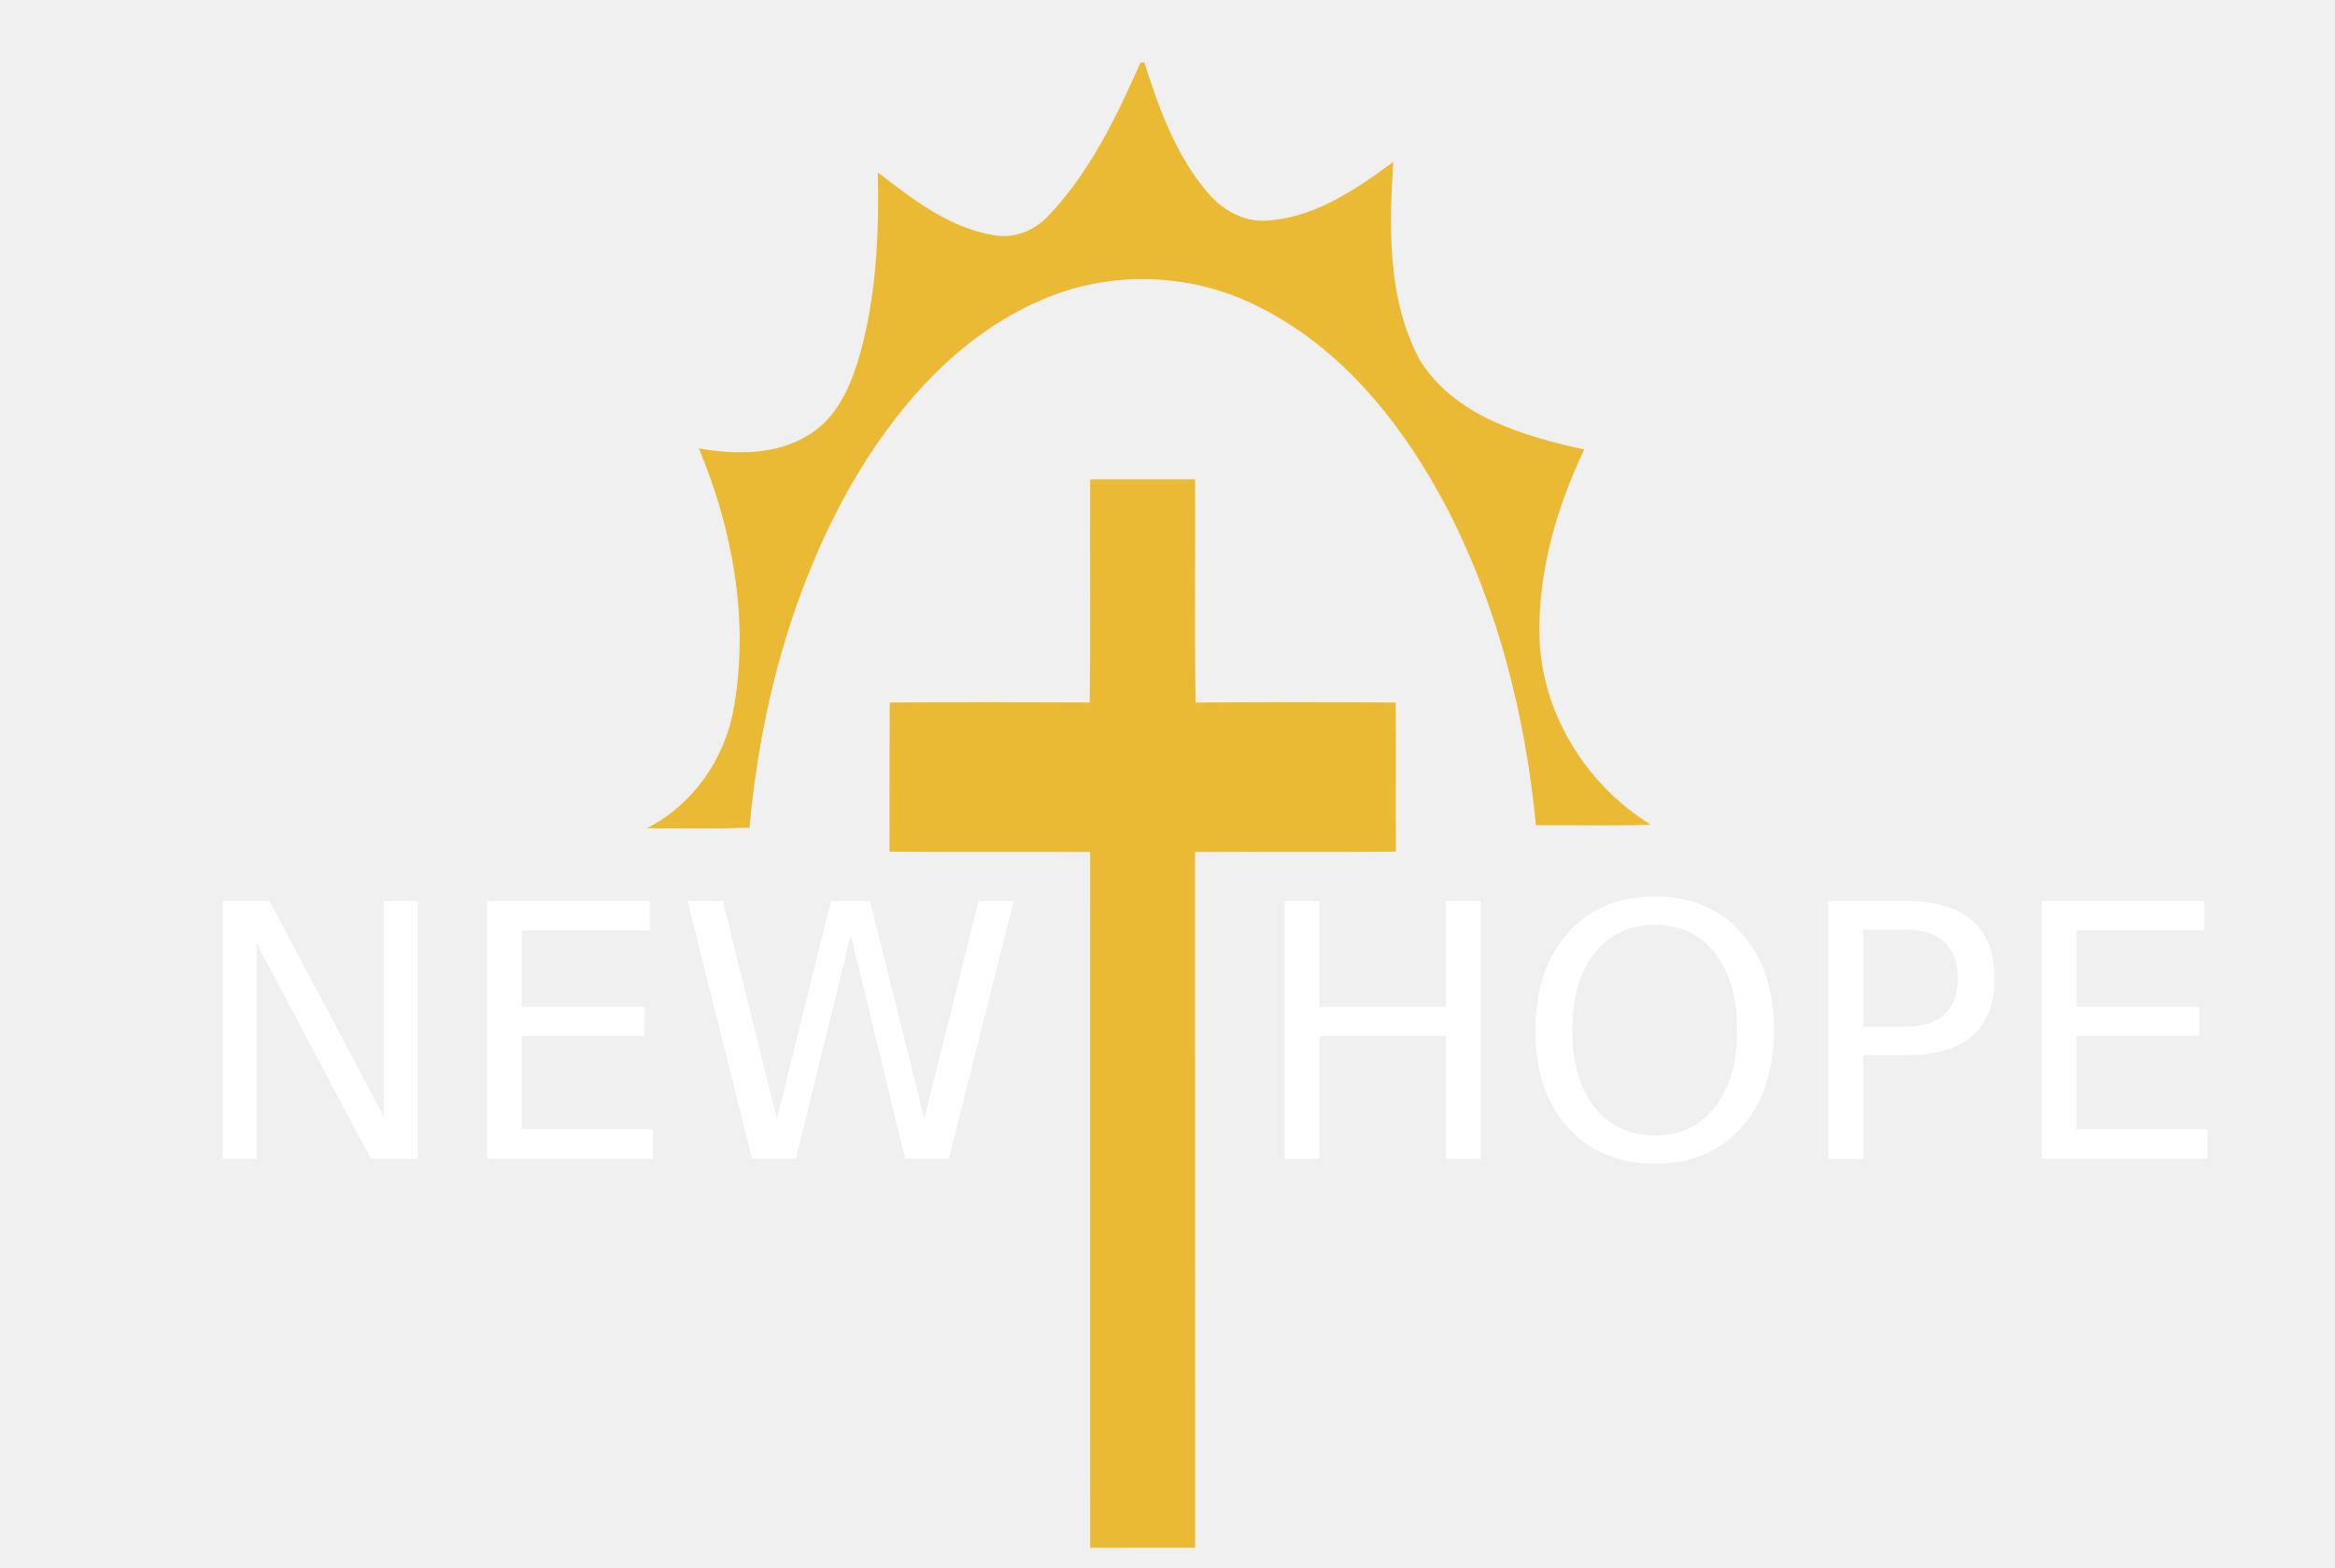
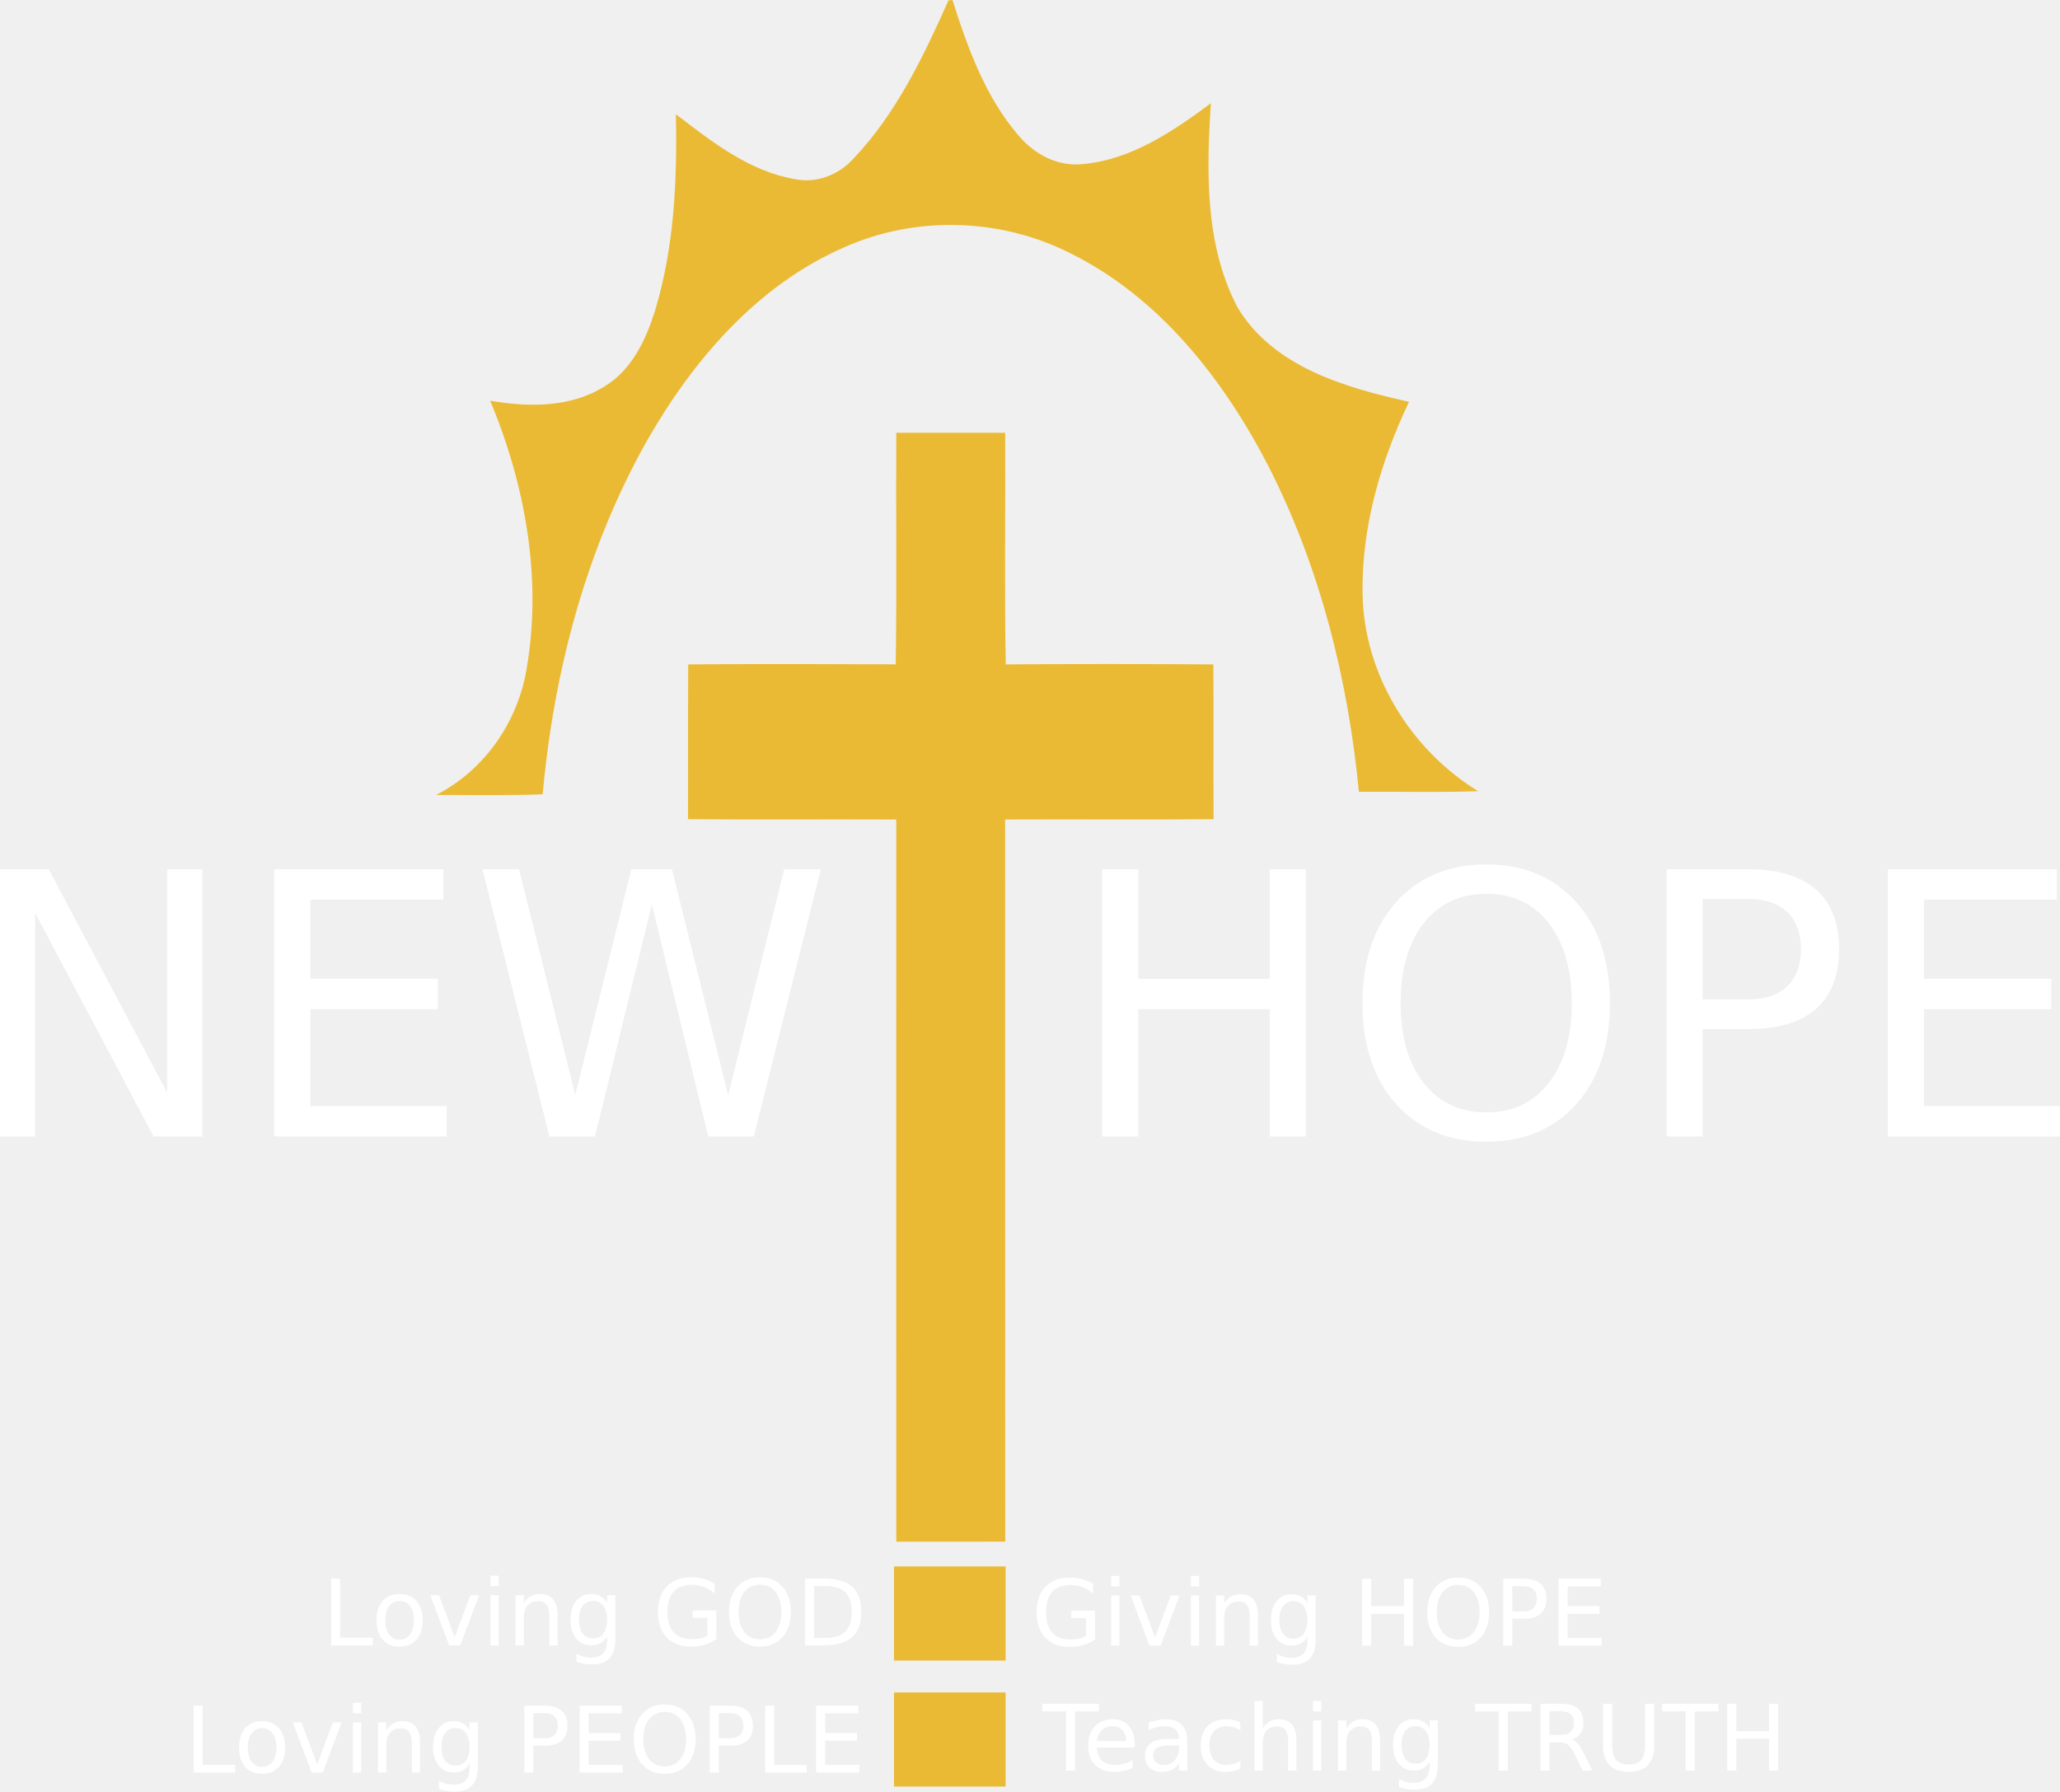
- <svg xmlns="http://www.w3.org/2000/svg" width="423pt" height="284pt" version="1.1" viewBox="0 0 423 284">
-   <g fill="#ebba34">
-     <path d="m206.6 11.37c0.17-0.02 0.53-0.05 0.7-0.07 2.67 8.4 5.76 17 11.63 23.76 2.72 3.2 6.82 5.37 11.11 4.88 8.45-0.74 15.74-5.71 22.37-10.62-0.79 11.94-1.06 24.75 4.64 35.63 6.24 10.42 18.81 14.01 29.94 16.49-4.95 10.43-8.31 21.89-8.11 33.51 0.21 13.97 8.36 27.21 20.18 34.47-6.94 0.24-13.88 0.04-20.82 0.1-1.9-19.68-6.8-39.24-15.82-56.9-7.86-15.2-19.1-29.56-34.77-37.22-12.12-6.07-26.88-6.47-39.26-0.92-15.07 6.56-26.27 19.56-34.3 33.56-10.7 18.91-16.36 40.37-18.32 61.92-6.19 0.23-12.4 0.1-18.6 0.11 8.43-4.31 14.23-12.67 15.79-21.96 2.75-15.79-0.22-32.2-6.36-46.87 6.7 1.17 14.12 1.25 20.05-2.54 4.69-2.85 7.13-8.08 8.72-13.12 3.37-11.1 3.9-22.82 3.65-34.34 6.29 4.81 12.86 10 20.89 11.35 3.75 0.74 7.59-0.81 10.11-3.6 7.47-7.87 12.21-17.81 16.58-27.62z" />
-     <path d="m197.49 86.85c6.34-0.01 12.67 0 19.01 0 0.07 13.48-0.14 26.96 0.1 40.43 12.08-0.09 24.16-0.08 36.24 0 0.07 9-0.02 18.01 0.04 27.02-12.13 0.12-24.26-0.01-36.39 0.06 0.02 42.02 0 84.04 0.02 126.06-6.34 0.01-12.68 0-19.02 0.01-0.02-42.02-0.01-84.05 0-126.07-12.12-0.06-24.23 0.05-36.35-0.06 0.04-9-0.02-18.01 0.04-27.02 12.07-0.1 24.15-0.06 36.22-0.01 0.19-13.47 0.02-26.95 0.09-40.42z" />
+ <svg xmlns="http://www.w3.org/2000/svg" width="479.419" height="416.996" version="1.1" viewBox="0 0 359.564 312.747" id="svg42">
+   <defs id="defs46" />
+   <g id="g16" style="fill:#ebba34" transform="translate(-41.05213,-11.3)">
+     <path d="m 206.6,11.37 c 0.17,-0.02 0.53,-0.05 0.7,-0.07 2.67,8.4 5.76,17 11.63,23.76 2.72,3.2 6.82,5.37 11.11,4.88 8.45,-0.74 15.74,-5.71 22.37,-10.62 -0.79,11.94 -1.06,24.75 4.64,35.63 6.24,10.42 18.81,14.01 29.94,16.49 -4.95,10.43 -8.31,21.89 -8.11,33.51 0.21,13.97 8.36,27.21 20.18,34.47 -6.94,0.24 -13.88,0.04 -20.82,0.1 -1.9,-19.68 -6.8,-39.24 -15.82,-56.9 -7.86,-15.2 -19.1,-29.56 -34.77,-37.22 -12.12,-6.07 -26.88,-6.47 -39.26,-0.92 -15.07,6.56 -26.27,19.56 -34.3,33.56 -10.7,18.91 -16.36,40.37 -18.32,61.92 -6.19,0.23 -12.4,0.1 -18.6,0.11 8.43,-4.31 14.23,-12.67 15.79,-21.96 2.75,-15.79 -0.22,-32.2 -6.36,-46.87 6.7,1.17 14.12,1.25 20.05,-2.54 4.69,-2.85 7.13,-8.08 8.72,-13.12 3.37,-11.1 3.9,-22.82 3.65,-34.34 6.29,4.81 12.86,10 20.89,11.35 3.75,0.74 7.59,-0.81 10.11,-3.6 7.47,-7.87 12.21,-17.81 16.58,-27.62 z" id="path12" />
+     <path d="m 197.49,86.85 c 6.34,-0.01 12.67,0 19.01,0 0.07,13.48 -0.14,26.96 0.1,40.43 12.08,-0.09 24.16,-0.08 36.24,0 0.07,9 -0.02,18.01 0.04,27.02 -12.13,0.12 -24.26,-0.01 -36.39,0.06 0.02,42.02 0,84.04 0.02,126.06 -6.34,0.01 -12.68,0 -19.02,0.01 -0.02,-42.02 -0.01,-84.05 0,-126.07 -12.12,-0.06 -24.23,0.05 -36.35,-0.06 0.04,-9 -0.02,-18.01 0.04,-27.02 12.07,-0.1 24.15,-0.06 36.22,-0.01 0.19,-13.47 0.02,-26.95 0.09,-40.42 z" id="path14" />
  </g>
-   <flowRoot fill="#000000" font-family="sans-serif" font-size="30px" letter-spacing="0px" stroke-width=".75" word-spacing="0px" style="line-height:1.25" xml:space="preserve">
-     <flowRegion>
-       <rect x="88.006" y="166.57" width="272.79" height="80.78" stroke-width=".562" />
+   <flowRoot font-size="30px" letter-spacing="0px" word-spacing="0px" style="font-size:30px;line-height:1.25;font-family:sans-serif;letter-spacing:0px;word-spacing:0px;fill:#000000;stroke-width:0.75" xml:space="preserve" id="flowRoot24" transform="translate(-41.05213,-11.3)">
+     <flowRegion id="flowRegion20">
+       <rect x="88.006" y="166.57" width="272.79" height="80.78" id="rect18" style="stroke-width:0.562" />
    </flowRegion>
-     <flowPara />
+     <flowPara id="flowPara22" />
  </flowRoot>
-   <g fill="#fff" stroke-width=".75" aria-label="NEW  HOPE">
-     <path d="m40.348 163.27h8.5l20.688 39.031v-39.031h6.125v46.656h-8.5l-20.688-39.031v39.031h-6.125z" />
-     <path d="m88.223 163.27h29.5v5.312h-23.188v13.812h22.219v5.312h-22.219v16.906h23.75v5.312h-30.062z" />
-     <path d="m124.57 163.27h6.375l9.812 39.438 9.781-39.438h7.094l9.812 39.438 9.781-39.438h6.406l-11.719 46.656h-7.938l-9.844-40.5-9.938 40.5h-7.938z" />
-     <path d="m232.72 163.27h6.312v19.125h22.938v-19.125h6.312v46.656h-6.312v-22.219h-22.938v22.219h-6.312z" />
-     <path d="m299.79 167.56q-6.875 0-10.938 5.125-4.031 5.125-4.031 13.969 0 8.812 4.031 13.938 4.062 5.125 10.938 5.125t10.875-5.125q4.031-5.125 4.031-13.938 0-8.844-4.031-13.969-4-5.125-10.875-5.125zm0-5.125q9.812 0 15.688 6.594 5.875 6.562 5.875 17.625 0 11.031-5.875 17.625-5.875 6.562-15.688 6.562-9.844 0-15.75-6.562-5.875-6.562-5.875-17.625t5.875-17.625q5.906-6.594 15.75-6.594z" />
-     <path d="m337.54 168.46v17.531h7.938q4.406 0 6.812-2.281t2.406-6.5q0-4.188-2.406-6.469t-6.812-2.281zm-6.312-5.188h14.25q7.844 0 11.844 3.562 4.031 3.531 4.031 10.375 0 6.906-4.031 10.438-4 3.531-11.844 3.531h-7.938v18.75h-6.312z" />
-     <path d="m369.85 163.27h29.5v5.312h-23.188v13.812h22.219v5.312h-22.219v16.906h23.75v5.312h-30.062z" />
+   <g aria-label="NEW  HOPE" id="g40" style="fill:#ffffff;stroke-width:0.75" transform="translate(-40.348,-11.5347)">
+     <path d="m 40.348,163.27 h 8.5 l 20.688,39.031 V 163.27 h 6.125 v 46.656 h -8.5 L 46.473,170.895 v 39.031 h -6.125 z" id="path26" style="fill:#ffffff" />
+     <path d="m 88.223,163.27 h 29.5 v 5.312 H 94.535 v 13.812 h 22.219 v 5.312 H 94.535 v 16.906 h 23.75 v 5.312 H 88.223 Z" id="path28" style="fill:#ffffff" />
+     <path d="m 124.57,163.27 h 6.375 l 9.812,39.438 9.781,-39.438 h 7.094 l 9.812,39.438 9.781,-39.438 h 6.406 l -11.719,46.656 h -7.938 l -9.844,-40.5 -9.938,40.5 h -7.938 z" id="path30" style="fill:#ffffff" />
+     <path d="m 232.72,163.27 h 6.312 v 19.125 h 22.938 V 163.27 h 6.312 v 46.656 h -6.312 v -22.219 h -22.938 v 22.219 H 232.72 Z" id="path32" style="fill:#ffffff" />
+     <path d="m 299.79,167.56 q -6.875,0 -10.938,5.125 -4.031,5.125 -4.031,13.969 0,8.812 4.031,13.938 4.062,5.125 10.938,5.125 6.875,0 10.875,-5.125 4.031,-5.125 4.031,-13.938 0,-8.844 -4.031,-13.969 -4,-5.125 -10.875,-5.125 z m 0,-5.125 q 9.812,0 15.688,6.594 5.875,6.562 5.875,17.625 0,11.031 -5.875,17.625 -5.875,6.562 -15.688,6.562 -9.844,0 -15.75,-6.562 -5.875,-6.562 -5.875,-17.625 0,-11.062 5.875,-17.625 5.906,-6.594 15.75,-6.594 z" id="path34" style="fill:#ffffff" />
+     <path d="m 337.54,168.46 v 17.531 h 7.938 q 4.406,0 6.812,-2.281 2.406,-2.281 2.406,-6.5 0,-4.188 -2.406,-6.469 -2.406,-2.281 -6.812,-2.281 z m -6.312,-5.188 h 14.25 q 7.844,0 11.844,3.562 4.031,3.531 4.031,10.375 0,6.906 -4.031,10.438 -4,3.531 -11.844,3.531 H 337.54 v 18.75 h -6.312 z" id="path36" style="fill:#ffffff" />
+     <path d="m 369.85,163.27 h 29.5 v 5.312 h -23.188 v 13.812 h 22.219 v 5.312 h -22.219 v 16.906 h 23.75 v 5.312 H 369.85 Z" id="path38" style="fill:#ffffff" />
  </g>
+   <rect style="fill:#ebba34;fill-opacity:1;stroke-width:0.797" id="rect48-6" width="19.481" height="16.43" x="156.046" y="295.441" />
+   <text xml:space="preserve" style="font-style:normal;font-weight:normal;font-size:30px;line-height:1.25;font-family:sans-serif;letter-spacing:0px;word-spacing:0px;fill:#000000;fill-opacity:1;stroke:none;stroke-width:0.75" x="101.16" y="288.248" id="text82">
+     <tspan id="tspan80" x="101.16" y="314.791" style="stroke-width:0.75" />
+   </text>
+   <g aria-label="Loving GOD" style="font-style:normal;font-weight:normal;font-size:30px;line-height:1.25;font-family:sans-serif;letter-spacing:0px;word-spacing:0px;fill:#ffffff;fill-opacity:1;stroke:none;stroke-width:0.75" id="text86" transform="translate(-0.704132,-0.432937)">
+     <path d="m 58.5,275.987 h 1.578 v 10.336 h 5.68 v 1.328 H 58.5 Z" style="font-size:16px;fill:#ffffff;stroke-width:0.75" id="path180" />
+     <path d="m 70.453,279.909 q -1.156,0 -1.828,0.906 -0.672,0.898 -0.672,2.469 0,1.57 0.664,2.477 0.672,0.898 1.836,0.898 1.148,0 1.82,-0.906 0.672,-0.906 0.672,-2.469 0,-1.555 -0.672,-2.461 -0.672,-0.914 -1.82,-0.914 z m 0,-1.219 q 1.875,0 2.945,1.219 1.07,1.219 1.07,3.375 0,2.148 -1.07,3.375 -1.07,1.219 -2.945,1.219 -1.883,0 -2.953,-1.219 -1.062,-1.227 -1.062,-3.375 0,-2.156 1.062,-3.375 1.07,-1.219 2.953,-1.219 z" style="font-size:16px;fill:#ffffff;stroke-width:0.75" id="path182" />
+     <path d="m 75.812,278.901 h 1.523 l 2.734,7.344 2.734,-7.344 h 1.523 l -3.281,8.75 H 79.094 Z" style="font-size:16px;fill:#ffffff;stroke-width:0.75" id="path184" />
+     <path d="M 86.312,278.901 H 87.75 v 8.75 h -1.438 z m 0,-3.406 H 87.75 v 1.82 h -1.438 z" style="font-size:16px;fill:#ffffff;stroke-width:0.75" id="path186" />
+     <path d="m 98.023,282.37 v 5.281 h -1.438 v -5.234 q 0,-1.242 -0.484,-1.859 -0.484,-0.617 -1.453,-0.617 -1.164,0 -1.836,0.742 -0.672,0.742 -0.672,2.023 v 4.945 h -1.445 v -8.75 h 1.445 v 1.359 q 0.516,-0.789 1.211,-1.18 0.703,-0.391 1.617,-0.391 1.508,0 2.281,0.938 0.773,0.93 0.773,2.742 z" style="font-size:16px;fill:#ffffff;stroke-width:0.75" id="path188" />
+     <path d="m 106.664,283.174 q 0,-1.562 -0.648,-2.422 -0.641,-0.859 -1.805,-0.859 -1.156,0 -1.805,0.859 -0.641,0.859 -0.641,2.422 0,1.555 0.641,2.414 0.648,0.859 1.805,0.859 1.164,0 1.805,-0.859 0.648,-0.859 0.648,-2.414 z m 1.438,3.391 q 0,2.234 -0.992,3.32 -0.992,1.094 -3.039,1.094 -0.758,0 -1.43,-0.117 -0.672,-0.109 -1.305,-0.344 v -1.398 q 0.633,0.344 1.25,0.508 0.617,0.164 1.258,0.164 1.414,0 2.117,-0.742 0.703,-0.734 0.703,-2.227 v -0.711 q -0.445,0.773 -1.141,1.156 -0.695,0.383 -1.664,0.383 -1.609,0 -2.594,-1.227 -0.984,-1.227 -0.984,-3.25 0,-2.031 0.984,-3.258 0.984,-1.227 2.594,-1.227 0.969,0 1.664,0.383 0.695,0.383 1.141,1.156 v -1.328 h 1.438 z" style="font-size:16px;fill:#ffffff;stroke-width:0.75" id="path190" />
+     <path d="m 124.172,285.987 v -3.133 h -2.578 v -1.297 h 4.141 v 5.008 q -0.914,0.648 -2.016,0.984 -1.102,0.328 -2.352,0.328 -2.734,0 -4.281,-1.594 -1.539,-1.602 -1.539,-4.453 0,-2.859 1.539,-4.453 1.547,-1.602 4.281,-1.602 1.141,0 2.164,0.281 1.031,0.281 1.898,0.828 v 1.68 q -0.875,-0.742 -1.859,-1.117 -0.984,-0.375 -2.07,-0.375 -2.141,0 -3.219,1.195 -1.07,1.195 -1.07,3.562 0,2.359 1.07,3.555 1.078,1.195 3.219,1.195 0.836,0 1.492,-0.141 0.656,-0.148 1.18,-0.453 z" style="font-size:16px;fill:#ffffff;stroke-width:0.75" id="path192" />
+     <path d="m 133.359,277.057 q -1.719,0 -2.734,1.281 -1.008,1.281 -1.008,3.492 0,2.203 1.008,3.484 1.016,1.281 2.734,1.281 1.719,0 2.719,-1.281 1.008,-1.281 1.008,-3.484 0,-2.211 -1.008,-3.492 -1,-1.281 -2.719,-1.281 z m 0,-1.281 q 2.453,0 3.922,1.648 1.469,1.641 1.469,4.406 0,2.758 -1.469,4.406 -1.469,1.641 -3.922,1.641 -2.461,0 -3.938,-1.641 -1.469,-1.641 -1.469,-4.406 0,-2.766 1.469,-4.406 1.477,-1.648 3.938,-1.648 z" style="font-size:16px;fill:#ffffff;stroke-width:0.75" id="path194" />
+     <path d="m 142.797,277.284 v 9.07 h 1.906 q 2.414,0 3.531,-1.094 1.125,-1.094 1.125,-3.453 0,-2.344 -1.125,-3.43 -1.117,-1.094 -3.531,-1.094 z m -1.578,-1.297 h 3.242 q 3.391,0 4.977,1.414 1.586,1.406 1.586,4.406 0,3.016 -1.594,4.43 -1.594,1.414 -4.969,1.414 h -3.242 z" style="font-size:16px;fill:#ffffff;stroke-width:0.75" id="path196" />
+   </g>
+   <g aria-label="Loving PEOPLE" style="font-style:normal;font-weight:normal;font-size:30px;line-height:1.25;font-family:sans-serif;letter-spacing:0px;word-spacing:0px;fill:#ffffff;fill-opacity:1;stroke:none;stroke-width:0.75" id="text86-0" transform="translate(-0.704132,-0.432937)">
+     <path d="m 34.5,298.188 h 1.578 v 10.336 h 5.68 v 1.328 H 34.5 Z" style="font-size:16px;fill:#ffffff;stroke-width:0.75" id="path155" />
+     <path d="m 46.453,302.109 q -1.156,0 -1.828,0.906 -0.672,0.898 -0.672,2.469 0,1.57 0.664,2.477 0.672,0.898 1.836,0.898 1.148,0 1.82,-0.906 0.672,-0.906 0.672,-2.469 0,-1.555 -0.672,-2.461 -0.672,-0.914 -1.82,-0.914 z m 0,-1.219 q 1.875,0 2.945,1.219 1.07,1.219 1.07,3.375 0,2.148 -1.07,3.375 -1.07,1.219 -2.945,1.219 -1.883,0 -2.953,-1.219 -1.062,-1.227 -1.062,-3.375 0,-2.156 1.062,-3.375 1.07,-1.219 2.953,-1.219 z" style="font-size:16px;fill:#ffffff;stroke-width:0.75" id="path157" />
+     <path d="m 51.812,301.102 h 1.523 l 2.734,7.344 2.734,-7.344 h 1.523 l -3.281,8.75 h -1.953 z" style="font-size:16px;fill:#ffffff;stroke-width:0.75" id="path159" />
+     <path d="m 62.312,301.102 h 1.438 v 8.75 h -1.438 z m 0,-3.406 h 1.438 v 1.82 h -1.438 z" style="font-size:16px;fill:#ffffff;stroke-width:0.75" id="path161" />
+     <path d="m 74.023,304.57 v 5.281 h -1.438 v -5.234 q 0,-1.242 -0.484,-1.859 -0.484,-0.617 -1.453,-0.617 -1.164,0 -1.836,0.742 -0.672,0.742 -0.672,2.023 v 4.945 h -1.445 v -8.75 h 1.445 v 1.359 q 0.516,-0.789 1.211,-1.18 0.703,-0.391 1.617,-0.391 1.508,0 2.281,0.938 0.773,0.93 0.773,2.742 z" style="font-size:16px;fill:#ffffff;stroke-width:0.75" id="path163" />
+     <path d="m 82.664,305.375 q 0,-1.562 -0.648,-2.422 -0.641,-0.859 -1.805,-0.859 -1.156,0 -1.805,0.859 -0.641,0.859 -0.641,2.422 0,1.555 0.641,2.414 0.648,0.859 1.805,0.859 1.164,0 1.805,-0.859 0.648,-0.859 0.648,-2.414 z m 1.438,3.391 q 0,2.234 -0.992,3.32 -0.992,1.094 -3.039,1.094 -0.758,0 -1.43,-0.117 -0.672,-0.109 -1.305,-0.344 v -1.398 q 0.633,0.344 1.25,0.508 0.617,0.164 1.258,0.164 1.414,0 2.117,-0.742 0.703,-0.734 0.703,-2.227 v -0.711 q -0.445,0.773 -1.141,1.156 -0.695,0.383 -1.664,0.383 -1.609,0 -2.594,-1.227 -0.984,-1.227 -0.984,-3.25 0,-2.031 0.984,-3.258 0.984,-1.227 2.594,-1.227 0.969,0 1.664,0.383 0.695,0.383 1.141,1.156 v -1.328 h 1.438 z" style="font-size:16px;fill:#ffffff;stroke-width:0.75" id="path165" />
+     <path d="m 93.797,299.484 v 4.383 h 1.984 q 1.102,0 1.703,-0.57 0.602,-0.57 0.602,-1.625 0,-1.047 -0.602,-1.617 -0.602,-0.57 -1.703,-0.57 z m -1.578,-1.297 h 3.562 q 1.961,0 2.961,0.891 1.008,0.883 1.008,2.594 0,1.727 -1.008,2.609 -1,0.883 -2.961,0.883 h -1.984 v 4.688 h -1.578 z" style="font-size:16px;fill:#ffffff;stroke-width:0.75" id="path167" />
+     <path d="m 101.875,298.188 h 7.375 v 1.328 h -5.797 v 3.453 h 5.555 v 1.328 h -5.555 v 4.227 h 5.938 v 1.328 h -7.516 z" style="font-size:16px;fill:#ffffff;stroke-width:0.75" id="path169" />
+     <path d="m 116.734,299.258 q -1.719,0 -2.734,1.281 -1.008,1.281 -1.008,3.492 0,2.203 1.008,3.484 1.016,1.281 2.734,1.281 1.719,0 2.719,-1.281 1.008,-1.281 1.008,-3.484 0,-2.211 -1.008,-3.492 -1,-1.281 -2.719,-1.281 z m 0,-1.281 q 2.453,0 3.922,1.648 1.469,1.641 1.469,4.406 0,2.758 -1.469,4.406 -1.469,1.641 -3.922,1.641 -2.461,0 -3.938,-1.641 -1.469,-1.641 -1.469,-4.406 0,-2.766 1.469,-4.406 1.477,-1.648 3.938,-1.648 z" style="font-size:16px;fill:#ffffff;stroke-width:0.75" id="path171" />
+     <path d="m 126.172,299.484 v 4.383 h 1.984 q 1.102,0 1.703,-0.57 0.602,-0.57 0.602,-1.625 0,-1.047 -0.602,-1.617 -0.602,-0.57 -1.703,-0.57 z m -1.578,-1.297 h 3.562 q 1.961,0 2.961,0.891 1.008,0.883 1.008,2.594 0,1.727 -1.008,2.609 -1,0.883 -2.961,0.883 h -1.984 v 4.688 h -1.578 z" style="font-size:16px;fill:#ffffff;stroke-width:0.75" id="path173" />
+     <path d="m 134.25,298.188 h 1.578 v 10.336 h 5.68 v 1.328 h -7.258 z" style="font-size:16px;fill:#ffffff;stroke-width:0.75" id="path175" />
+     <path d="m 143.156,298.188 h 7.375 v 1.328 h -5.797 v 3.453 h 5.555 v 1.328 h -5.555 v 4.227 h 5.938 v 1.328 h -7.516 z" style="font-size:16px;fill:#ffffff;stroke-width:0.75" id="path177" />
+   </g>
+   <g aria-label="Giving HOPE" style="font-style:normal;font-weight:normal;font-size:30px;line-height:1.25;font-family:sans-serif;letter-spacing:0px;word-spacing:0px;fill:#ffffff;fill-opacity:1;stroke:none;stroke-width:0.75" id="text86-3" transform="translate(-0.704132,-0.432937)">
+     <path d="m 190.262,286.033 v -3.133 h -2.578 v -1.297 h 4.141 v 5.008 q -0.914,0.648 -2.016,0.984 -1.102,0.328 -2.352,0.328 -2.734,0 -4.281,-1.594 -1.539,-1.602 -1.539,-4.453 0,-2.859 1.539,-4.453 1.547,-1.602 4.281,-1.602 1.141,0 2.164,0.281 1.031,0.281 1.898,0.828 v 1.68 q -0.875,-0.742 -1.859,-1.117 -0.984,-0.375 -2.07,-0.375 -2.141,0 -3.219,1.195 -1.07,1.195 -1.07,3.562 0,2.359 1.07,3.555 1.078,1.195 3.219,1.195 0.836,0 1.492,-0.141 0.656,-0.148 1.18,-0.453 z" style="font-size:16px;fill:#ffffff;stroke-width:0.75" id="path226" />
+     <path d="m 194.653,278.947 h 1.438 v 8.75 h -1.438 z m 0,-3.406 h 1.438 v 1.82 h -1.438 z" style="font-size:16px;fill:#ffffff;stroke-width:0.75" id="path228" />
+     <path d="m 198.059,278.947 h 1.523 l 2.734,7.344 2.734,-7.344 h 1.523 l -3.281,8.75 h -1.953 z" style="font-size:16px;fill:#ffffff;stroke-width:0.75" id="path230" />
+     <path d="m 208.559,278.947 h 1.438 v 8.75 h -1.438 z m 0,-3.406 h 1.438 v 1.82 h -1.438 z" style="font-size:16px;fill:#ffffff;stroke-width:0.75" id="path232" />
+     <path d="m 220.27,282.416 v 5.281 h -1.438 v -5.234 q 0,-1.242 -0.484,-1.859 -0.484,-0.617 -1.453,-0.617 -1.164,0 -1.836,0.742 -0.672,0.742 -0.672,2.023 v 4.945 h -1.445 v -8.75 h 1.445 v 1.359 q 0.516,-0.789 1.211,-1.18 0.703,-0.391 1.617,-0.391 1.508,0 2.281,0.938 0.773,0.93 0.773,2.742 z" style="font-size:16px;fill:#ffffff;stroke-width:0.75" id="path234" />
+     <path d="m 228.911,283.221 q 0,-1.562 -0.648,-2.422 -0.641,-0.859 -1.805,-0.859 -1.156,0 -1.805,0.859 -0.641,0.859 -0.641,2.422 0,1.555 0.641,2.414 0.648,0.859 1.805,0.859 1.164,0 1.805,-0.859 0.648,-0.859 0.648,-2.414 z m 1.438,3.391 q 0,2.234 -0.992,3.32 -0.992,1.094 -3.039,1.094 -0.758,0 -1.43,-0.117 -0.672,-0.109 -1.305,-0.344 v -1.398 q 0.633,0.344 1.25,0.508 0.617,0.164 1.258,0.164 1.414,0 2.117,-0.742 0.703,-0.734 0.703,-2.227 v -0.711 q -0.445,0.773 -1.141,1.156 -0.695,0.383 -1.664,0.383 -1.609,0 -2.594,-1.227 -0.984,-1.227 -0.984,-3.25 0,-2.031 0.984,-3.258 0.984,-1.227 2.594,-1.227 0.969,0 1.664,0.383 0.695,0.383 1.141,1.156 v -1.328 h 1.438 z" style="font-size:16px;fill:#ffffff;stroke-width:0.75" id="path236" />
+     <path d="m 238.466,276.033 h 1.578 v 4.781 h 5.734 v -4.781 h 1.578 v 11.664 h -1.578 v -5.555 h -5.734 v 5.555 h -1.578 z" style="font-size:16px;fill:#ffffff;stroke-width:0.75" id="path238" />
+     <path d="m 255.231,277.103 q -1.719,0 -2.734,1.281 -1.008,1.281 -1.008,3.492 0,2.203 1.008,3.484 1.016,1.281 2.734,1.281 1.719,0 2.719,-1.281 1.008,-1.281 1.008,-3.484 0,-2.211 -1.008,-3.492 -1,-1.281 -2.719,-1.281 z m 0,-1.281 q 2.453,0 3.922,1.648 1.469,1.641 1.469,4.406 0,2.758 -1.469,4.406 -1.469,1.641 -3.922,1.641 -2.461,0 -3.938,-1.641 -1.469,-1.641 -1.469,-4.406 0,-2.766 1.469,-4.406 1.477,-1.648 3.938,-1.648 z" style="font-size:16px;fill:#ffffff;stroke-width:0.75" id="path240" />
+     <path d="m 264.669,277.33 v 4.383 h 1.984 q 1.102,0 1.703,-0.57 0.602,-0.57 0.602,-1.625 0,-1.047 -0.602,-1.617 -0.602,-0.57 -1.703,-0.57 z m -1.578,-1.297 h 3.562 q 1.961,0 2.961,0.891 1.008,0.883 1.008,2.594 0,1.727 -1.008,2.609 -1,0.883 -2.961,0.883 h -1.984 v 4.688 h -1.578 z" style="font-size:16px;fill:#ffffff;stroke-width:0.75" id="path242" />
+     <path d="m 272.747,276.033 h 7.375 v 1.328 h -5.797 v 3.453 h 5.555 v 1.328 h -5.555 v 4.227 h 5.938 v 1.328 h -7.516 z" style="font-size:16px;fill:#ffffff;stroke-width:0.75" id="path244" />
+   </g>
+   <g aria-label="Teaching TRUTH" style="font-style:normal;font-weight:normal;font-size:30px;line-height:1.25;font-family:sans-serif;letter-spacing:0px;word-spacing:0px;fill:#ffffff;fill-opacity:1;stroke:none;stroke-width:0.75" id="text86-5" transform="translate(-0.704132,-0.432937)">
+     <path d="m 182.637,297.85 h 9.867 v 1.328 h -4.141 v 10.336 h -1.586 v -10.336 h -4.141 z" style="font-size:16px;fill:#ffffff;stroke-width:0.75" id="path199" />
+     <path d="m 198.738,304.78 v 0.703 H 192.129 q 0.094,1.484 0.891,2.266 0.805,0.773 2.234,0.773 0.828,0 1.602,-0.203 0.781,-0.203 1.547,-0.609 v 1.359 q -0.773,0.328 -1.586,0.5 -0.812,0.172 -1.648,0.172 -2.094,0 -3.32,-1.219 -1.219,-1.219 -1.219,-3.297 0,-2.148 1.156,-3.406 1.164,-1.266 3.133,-1.266 1.766,0 2.789,1.141 1.031,1.133 1.031,3.086 z m -1.438,-0.422 q -0.016,-1.18 -0.664,-1.883 -0.641,-0.703 -1.703,-0.703 -1.203,0 -1.93,0.68 -0.719,0.68 -0.828,1.914 z" style="font-size:16px;fill:#ffffff;stroke-width:0.75" id="path201" />
+     <path d="m 205.074,305.116 q -1.742,0 -2.414,0.398 -0.672,0.398 -0.672,1.359 0,0.766 0.5,1.219 0.508,0.445 1.375,0.445 1.195,0 1.914,-0.844 0.727,-0.852 0.727,-2.258 v -0.32 z m 2.867,-0.594 v 4.992 h -1.438 v -1.328 q -0.492,0.797 -1.227,1.18 -0.734,0.375 -1.797,0.375 -1.344,0 -2.141,-0.75 -0.789,-0.758 -0.789,-2.023 0,-1.477 0.984,-2.227 0.992,-0.75 2.953,-0.75 h 2.016 v -0.141 q 0,-0.992 -0.656,-1.531 -0.648,-0.547 -1.828,-0.547 -0.75,0 -1.461,0.18 -0.711,0.18 -1.367,0.539 v -1.328 q 0.789,-0.305 1.531,-0.453 0.742,-0.156 1.445,-0.156 1.898,0 2.836,0.984 0.938,0.984 0.938,2.984 z" style="font-size:16px;fill:#ffffff;stroke-width:0.75" id="path203" />
+     <path d="m 217.207,301.1 v 1.344 q -0.609,-0.336 -1.227,-0.5 -0.609,-0.172 -1.234,-0.172 -1.398,0 -2.172,0.891 -0.773,0.883 -0.773,2.484 0,1.602 0.773,2.492 0.773,0.883 2.172,0.883 0.625,0 1.234,-0.164 0.617,-0.172 1.227,-0.508 v 1.328 q -0.602,0.281 -1.25,0.422 -0.641,0.141 -1.367,0.141 -1.977,0 -3.141,-1.242 -1.164,-1.242 -1.164,-3.352 0,-2.141 1.172,-3.367 1.18,-1.227 3.227,-1.227 0.664,0 1.297,0.141 0.633,0.133 1.227,0.406 z" style="font-size:16px;fill:#ffffff;stroke-width:0.75" id="path205" />
+     <path d="m 226.996,304.233 v 5.281 h -1.438 v -5.234 q 0,-1.242 -0.484,-1.859 -0.484,-0.617 -1.453,-0.617 -1.164,0 -1.836,0.742 -0.672,0.742 -0.672,2.023 v 4.945 h -1.445 v -12.156 h 1.445 v 4.766 q 0.516,-0.789 1.211,-1.18 0.703,-0.391 1.617,-0.391 1.508,0 2.281,0.938 0.773,0.93 0.773,2.742 z" style="font-size:16px;fill:#ffffff;stroke-width:0.75" id="path207" />
+     <path d="m 229.879,300.764 h 1.438 v 8.75 h -1.438 z m 0,-3.406 h 1.438 v 1.82 h -1.438 z" style="font-size:16px;fill:#ffffff;stroke-width:0.75" id="path209" />
+     <path d="m 241.59,304.233 v 5.281 h -1.438 v -5.234 q 0,-1.242 -0.484,-1.859 -0.484,-0.617 -1.453,-0.617 -1.164,0 -1.836,0.742 -0.672,0.742 -0.672,2.023 v 4.945 h -1.445 v -8.75 h 1.445 v 1.359 q 0.516,-0.789 1.211,-1.18 0.703,-0.391 1.617,-0.391 1.508,0 2.281,0.938 0.773,0.93 0.773,2.742 z" style="font-size:16px;fill:#ffffff;stroke-width:0.75" id="path211" />
+     <path d="m 250.231,305.038 q 0,-1.562 -0.648,-2.422 -0.641,-0.859 -1.805,-0.859 -1.156,0 -1.805,0.859 -0.641,0.859 -0.641,2.422 0,1.555 0.641,2.414 0.648,0.859 1.805,0.859 1.164,0 1.805,-0.859 0.648,-0.859 0.648,-2.414 z m 1.438,3.391 q 0,2.234 -0.992,3.32 -0.992,1.094 -3.039,1.094 -0.758,0 -1.43,-0.117 -0.672,-0.109 -1.305,-0.344 v -1.398 q 0.633,0.344 1.25,0.508 0.617,0.164 1.258,0.164 1.414,0 2.117,-0.742 0.703,-0.734 0.703,-2.227 v -0.711 q -0.445,0.773 -1.141,1.156 -0.695,0.383 -1.664,0.383 -1.609,0 -2.594,-1.227 -0.984,-1.227 -0.984,-3.25 0,-2.031 0.984,-3.258 0.984,-1.227 2.594,-1.227 0.969,0 1.664,0.383 0.695,0.383 1.141,1.156 v -1.328 h 1.438 z" style="font-size:16px;fill:#ffffff;stroke-width:0.75" id="path213" />
+     <path d="m 258.168,297.85 h 9.867 v 1.328 h -4.141 v 10.336 h -1.586 v -10.336 h -4.141 z" style="font-size:16px;fill:#ffffff;stroke-width:0.75" id="path215" />
+     <path d="m 275.098,304.046 q 0.508,0.172 0.984,0.734 0.484,0.562 0.969,1.547 l 1.602,3.188 h -1.695 l -1.492,-2.992 q -0.578,-1.172 -1.125,-1.555 -0.539,-0.383 -1.477,-0.383 h -1.719 v 4.93 h -1.578 V 297.85 h 3.562 q 2,0 2.984,0.836 0.984,0.836 0.984,2.523 0,1.102 -0.516,1.828 -0.508,0.727 -1.484,1.008 z m -3.953,-4.898 v 4.141 h 1.984 q 1.141,0 1.719,-0.523 0.586,-0.531 0.586,-1.555 0,-1.023 -0.586,-1.539 -0.578,-0.523 -1.719,-0.523 z" style="font-size:16px;fill:#ffffff;stroke-width:0.75" id="path217" />
+     <path d="m 280.512,297.85 h 1.586 v 7.086 q 0,1.875 0.68,2.703 0.68,0.82 2.203,0.82 1.516,0 2.195,-0.82 0.68,-0.828 0.68,-2.703 v -7.086 h 1.586 v 7.281 q 0,2.281 -1.133,3.445 -1.125,1.164 -3.328,1.164 -2.211,0 -3.344,-1.164 -1.125,-1.164 -1.125,-3.445 z" style="font-size:16px;fill:#ffffff;stroke-width:0.75" id="path219" />
+     <path d="m 290.793,297.85 h 9.867 v 1.328 h -4.141 v 10.336 h -1.586 v -10.336 h -4.141 z" style="font-size:16px;fill:#ffffff;stroke-width:0.75" id="path221" />
+     <path d="m 302.191,297.85 h 1.578 v 4.781 h 5.734 v -4.781 h 1.578 v 11.664 h -1.578 v -5.555 h -5.734 v 5.555 h -1.578 z" style="font-size:16px;fill:#ffffff;stroke-width:0.75" id="path223" />
+   </g>
+   <rect style="fill:#ebba34;fill-opacity:1;stroke-width:0.797" id="rect48-6-9" width="19.481" height="16.43" x="156.046" y="273.443" />
</svg>
